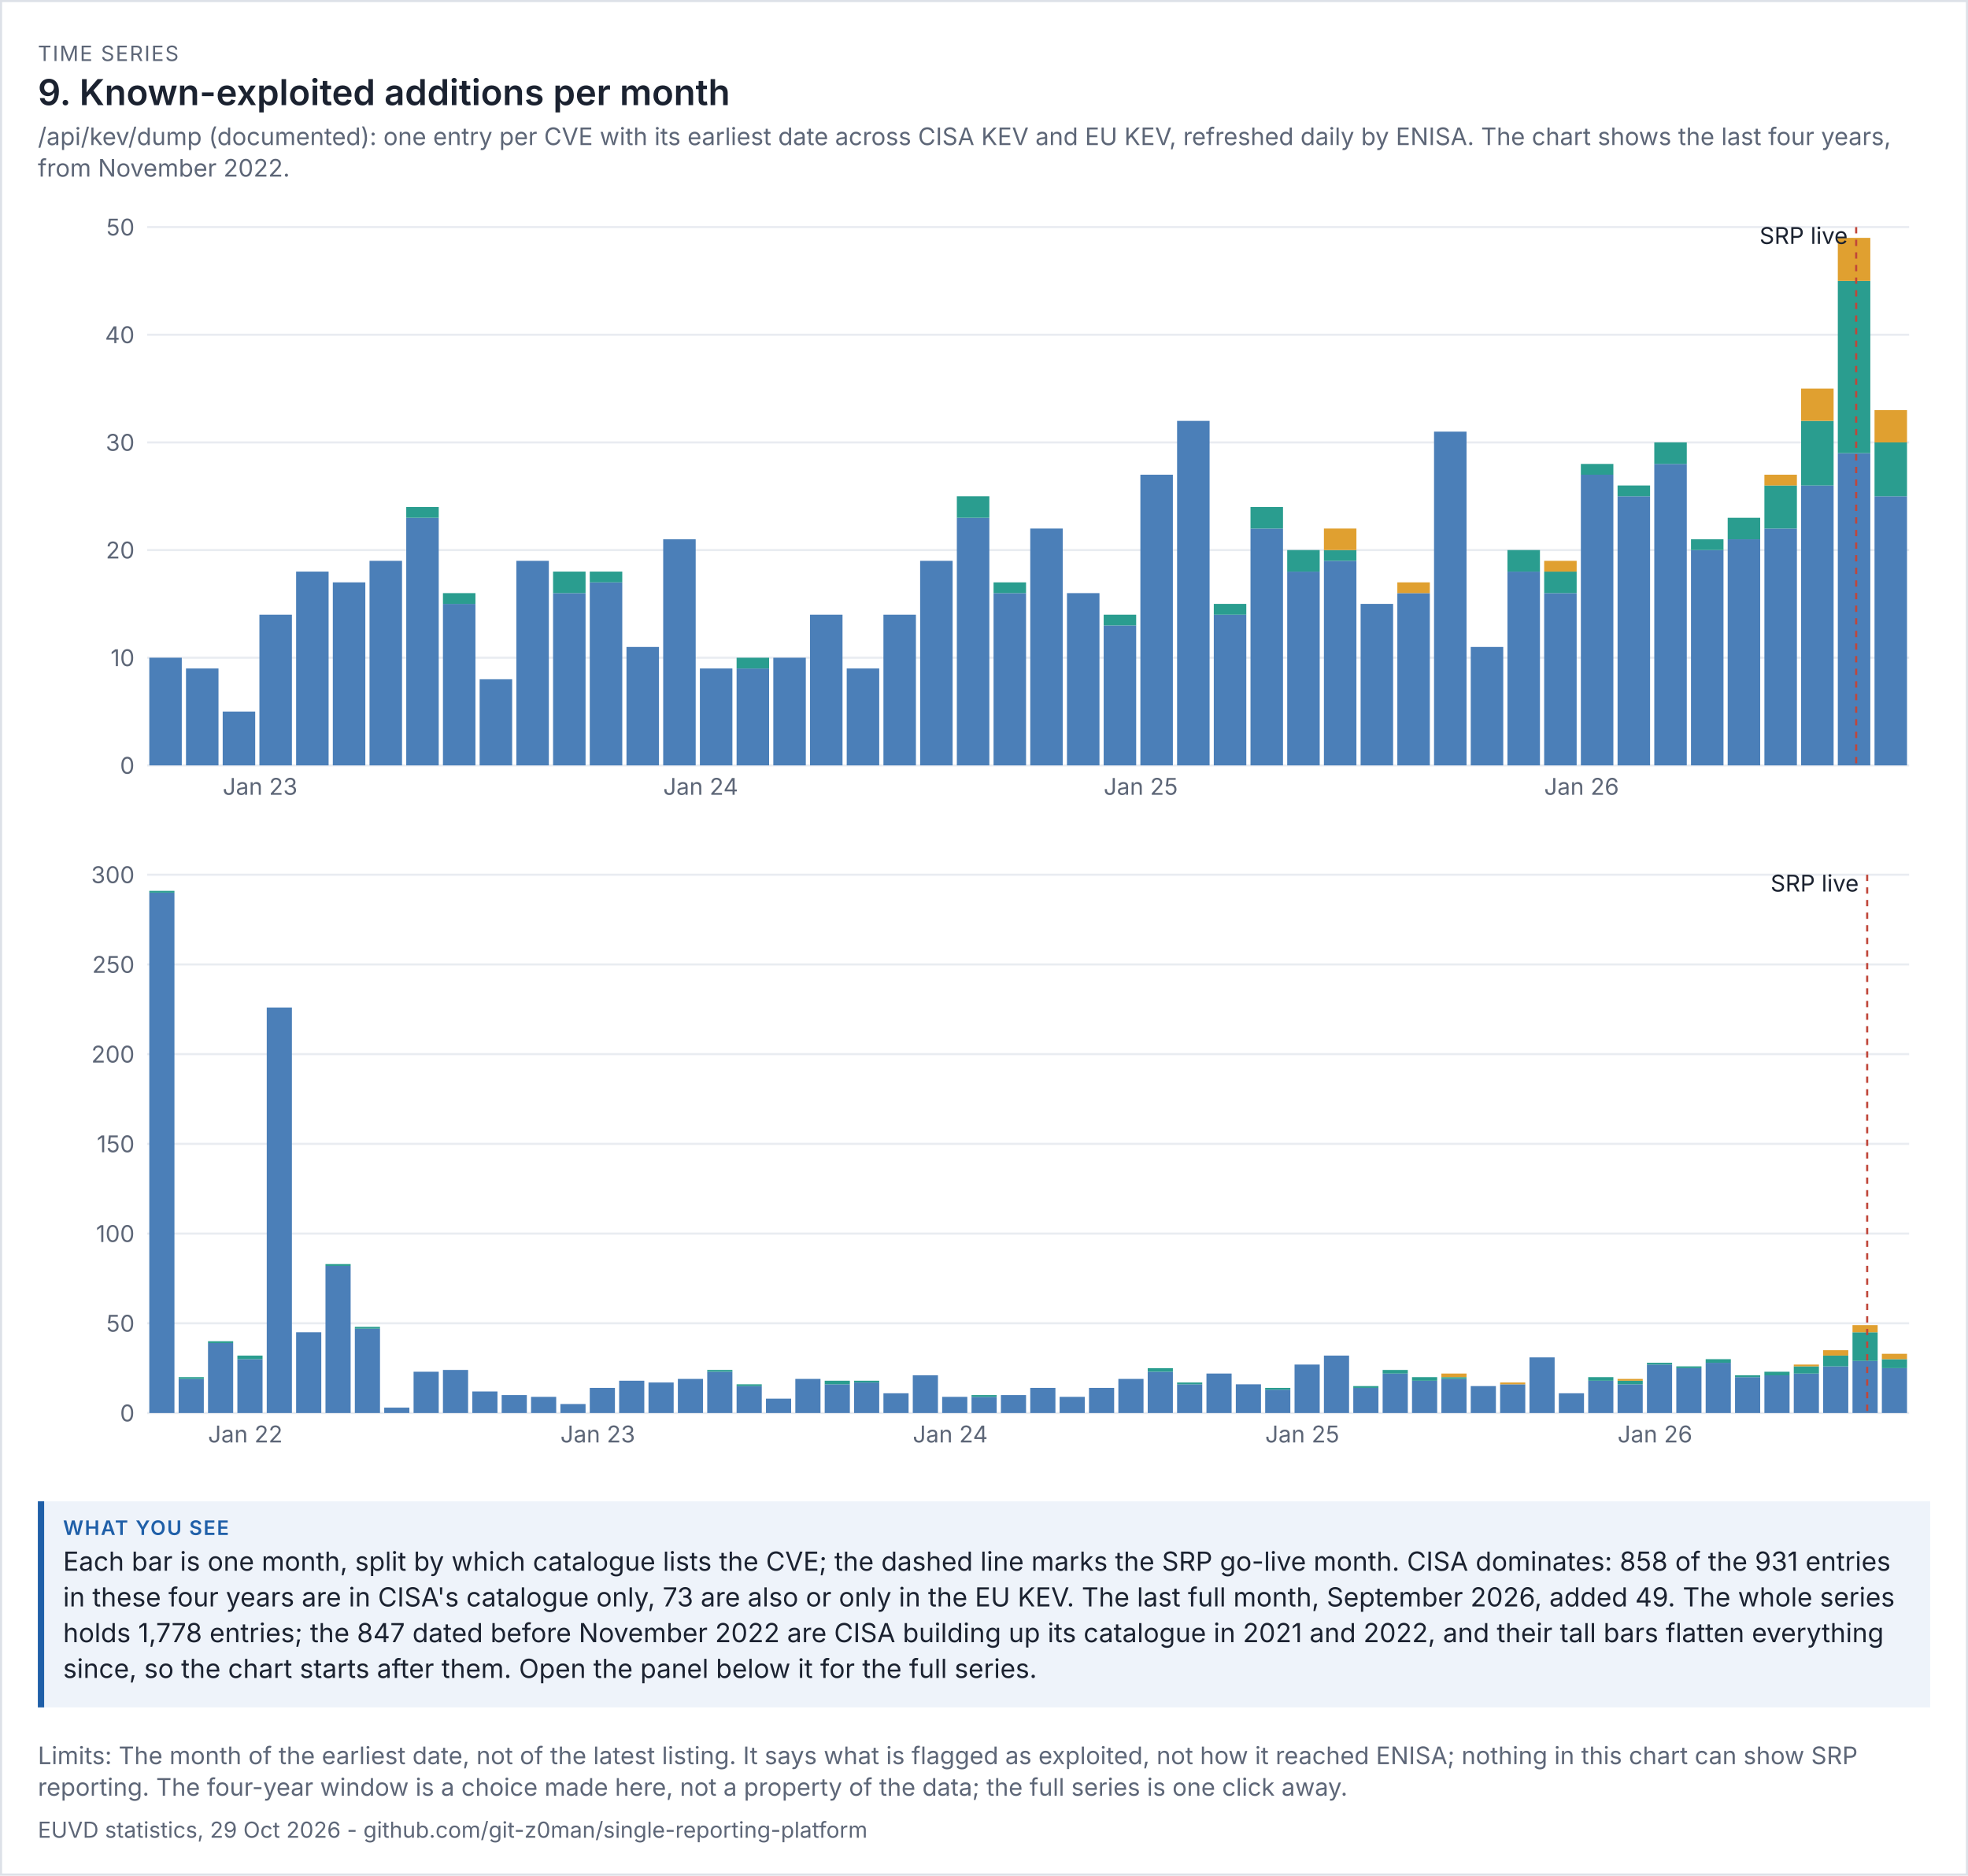
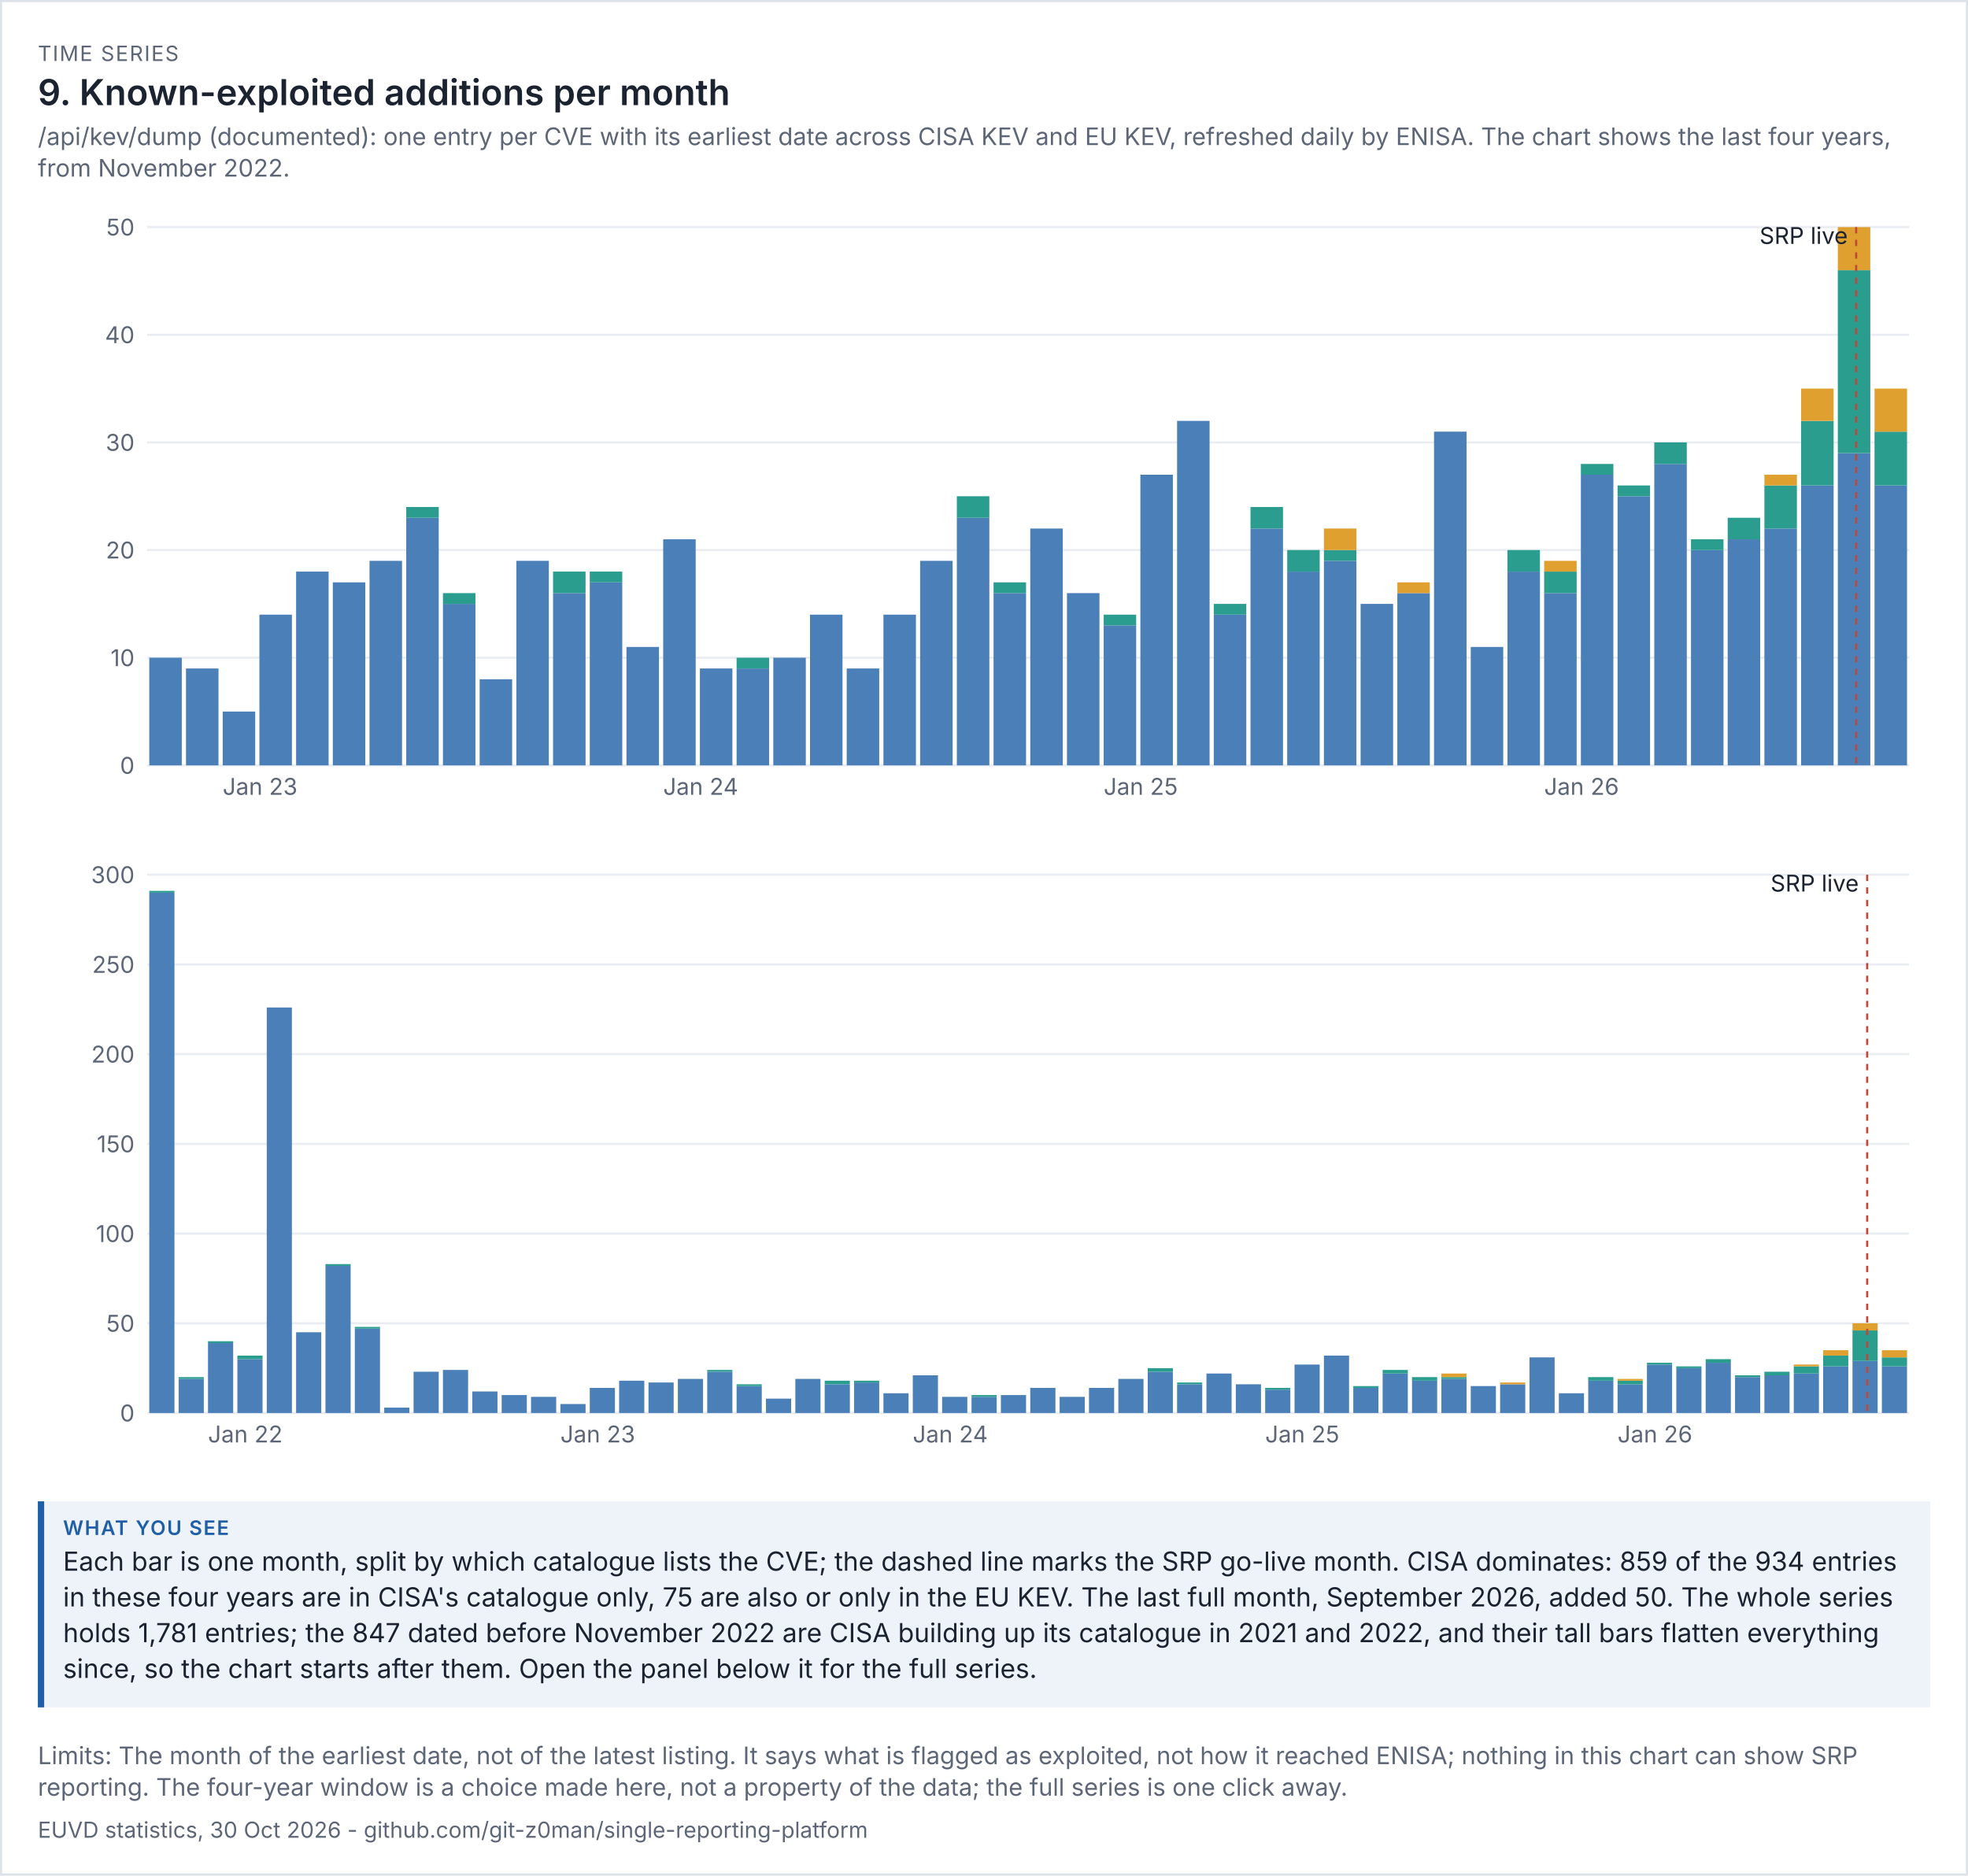
<svg xmlns="http://www.w3.org/2000/svg" viewBox="0 0 936 892" width="936" height="892" font-family="system-ui,-apple-system,'Segoe UI',sans-serif">
  <rect width="100%" height="100%" fill="#ffffff" />
  <rect x="0.5" y="0.5" width="935" height="891" fill="none" stroke="#dde1e8" />
  <text x="18" y="29" font-size="10" letter-spacing="0.6" fill="#5d6677">TIME SERIES</text>
  <text x="18" y="50" font-size="17" fill="#1b2230" font-weight="600">9. Known-exploited additions per month</text>
  <text x="18" y="69" font-size="11.5" fill="#5d6677">/api/kev/dump (documented): one entry per CVE with its earliest date across CISA KEV and EU KEV, refreshed daily by ENISA. The chart shows the last four years,</text>
  <text x="18" y="84" font-size="11.5" fill="#5d6677">from November 2022.</text>
  <g transform="translate(18,94) scale(1)" font-size="11">
    <svg viewBox="0 0 900 300" role="img" width="900" height="300">
      <g>
        <line x1="52" x2="890" y1="270" y2="270" stroke="rgb(233, 236, 241)" />
        <text x="46" y="274" text-anchor="end" fill="rgb(93, 102, 119)">0</text>
        <line x1="52" x2="890" y1="218.8" y2="218.8" stroke="rgb(233, 236, 241)" />
        <text x="46" y="222.8" text-anchor="end" fill="rgb(93, 102, 119)">10</text>
        <line x1="52" x2="890" y1="167.6" y2="167.6" stroke="rgb(233, 236, 241)" />
        <text x="46" y="171.6" text-anchor="end" fill="rgb(93, 102, 119)">20</text>
        <line x1="52" x2="890" y1="116.4" y2="116.4" stroke="rgb(233, 236, 241)" />
        <text x="46" y="120.4" text-anchor="end" fill="rgb(93, 102, 119)">30</text>
        <line x1="52" x2="890" y1="65.2" y2="65.2" stroke="rgb(233, 236, 241)" />
        <text x="46" y="69.2" text-anchor="end" fill="rgb(93, 102, 119)">40</text>
        <line x1="52" x2="890" y1="14" y2="14" stroke="rgb(233, 236, 241)" />
        <text x="46" y="18" text-anchor="end" fill="rgb(93, 102, 119)">50</text>
        <rect x="53" y="218.8" width="15.458" height="51.2" fill="rgb(75, 127, 184)" />
        <rect x="70.458" y="223.92" width="15.458" height="46.08" fill="rgb(75, 127, 184)" />
        <rect x="87.917" y="244.4" width="15.458" height="25.6" fill="rgb(75, 127, 184)" />
        <text x="87.917" y="284" fill="rgb(93, 102, 119)">Jan 23</text>
        <rect x="105.375" y="198.32" width="15.458" height="71.68" fill="rgb(75, 127, 184)" />
        <rect x="122.833" y="177.84" width="15.458" height="92.16" fill="rgb(75, 127, 184)" />
        <rect x="140.292" y="182.96" width="15.458" height="87.04" fill="rgb(75, 127, 184)" />
        <rect x="157.75" y="172.72" width="15.458" height="97.28" fill="rgb(75, 127, 184)" />
        <rect x="175.208" y="152.24" width="15.458" height="117.76" fill="rgb(75, 127, 184)" />
        <rect x="175.208" y="147.12" width="15.458" height="5.12" fill="rgb(42, 157, 143)" />
        <rect x="192.667" y="193.2" width="15.458" height="76.8" fill="rgb(75, 127, 184)" />
        <rect x="192.667" y="188.08" width="15.458" height="5.12" fill="rgb(42, 157, 143)" />
        <rect x="210.125" y="229.04" width="15.458" height="40.96" fill="rgb(75, 127, 184)" />
        <rect x="227.583" y="172.72" width="15.458" height="97.28" fill="rgb(75, 127, 184)" />
        <rect x="245.042" y="188.08" width="15.458" height="81.92" fill="rgb(75, 127, 184)" />
        <rect x="245.042" y="177.84" width="15.458" height="10.24" fill="rgb(42, 157, 143)" />
        <rect x="262.5" y="182.96" width="15.458" height="87.04" fill="rgb(75, 127, 184)" />
        <rect x="262.5" y="177.84" width="15.458" height="5.12" fill="rgb(42, 157, 143)" />
        <rect x="279.958" y="213.68" width="15.458" height="56.32" fill="rgb(75, 127, 184)" />
        <rect x="297.417" y="162.48" width="15.458" height="107.52" fill="rgb(75, 127, 184)" />
        <text x="297.417" y="284" fill="rgb(93, 102, 119)">Jan 24</text>
        <rect x="314.875" y="223.92" width="15.458" height="46.08" fill="rgb(75, 127, 184)" />
        <rect x="332.333" y="223.92" width="15.458" height="46.08" fill="rgb(75, 127, 184)" />
        <rect x="332.333" y="218.8" width="15.458" height="5.12" fill="rgb(42, 157, 143)" />
        <rect x="349.792" y="218.8" width="15.458" height="51.2" fill="rgb(75, 127, 184)" />
        <rect x="367.25" y="198.32" width="15.458" height="71.68" fill="rgb(75, 127, 184)" />
        <rect x="384.708" y="223.92" width="15.458" height="46.08" fill="rgb(75, 127, 184)" />
        <rect x="402.167" y="198.32" width="15.458" height="71.68" fill="rgb(75, 127, 184)" />
        <rect x="419.625" y="172.72" width="15.458" height="97.28" fill="rgb(75, 127, 184)" />
        <rect x="437.083" y="152.24" width="15.458" height="117.76" fill="rgb(75, 127, 184)" />
        <rect x="437.083" y="142" width="15.458" height="10.24" fill="rgb(42, 157, 143)" />
        <rect x="454.542" y="188.08" width="15.458" height="81.92" fill="rgb(75, 127, 184)" />
        <rect x="454.542" y="182.96" width="15.458" height="5.12" fill="rgb(42, 157, 143)" />
        <rect x="472" y="157.36" width="15.458" height="112.64" fill="rgb(75, 127, 184)" />
        <rect x="489.458" y="188.08" width="15.458" height="81.92" fill="rgb(75, 127, 184)" />
        <rect x="506.917" y="203.44" width="15.458" height="66.56" fill="rgb(75, 127, 184)" />
        <rect x="506.917" y="198.32" width="15.458" height="5.12" fill="rgb(42, 157, 143)" />
        <text x="506.917" y="284" fill="rgb(93, 102, 119)">Jan 25</text>
        <rect x="524.375" y="131.76" width="15.458" height="138.24" fill="rgb(75, 127, 184)" />
        <rect x="541.833" y="106.16" width="15.458" height="163.84" fill="rgb(75, 127, 184)" />
        <rect x="559.292" y="198.32" width="15.458" height="71.68" fill="rgb(75, 127, 184)" />
        <rect x="559.292" y="193.2" width="15.458" height="5.12" fill="rgb(42, 157, 143)" />
        <rect x="576.75" y="157.36" width="15.458" height="112.64" fill="rgb(75, 127, 184)" />
        <rect x="576.75" y="147.12" width="15.458" height="10.24" fill="rgb(42, 157, 143)" />
        <rect x="594.208" y="177.84" width="15.458" height="92.16" fill="rgb(75, 127, 184)" />
        <rect x="594.208" y="167.6" width="15.458" height="10.24" fill="rgb(42, 157, 143)" />
        <rect x="611.667" y="172.72" width="15.458" height="97.28" fill="rgb(75, 127, 184)" />
        <rect x="611.667" y="167.6" width="15.458" height="5.12" fill="rgb(42, 157, 143)" />
        <rect x="611.667" y="157.36" width="15.458" height="10.24" fill="rgb(224, 160, 48)" />
        <rect x="629.125" y="193.2" width="15.458" height="76.8" fill="rgb(75, 127, 184)" />
        <rect x="646.583" y="188.08" width="15.458" height="81.92" fill="rgb(75, 127, 184)" />
        <rect x="646.583" y="182.96" width="15.458" height="5.12" fill="rgb(224, 160, 48)" />
        <rect x="664.042" y="111.28" width="15.458" height="158.72" fill="rgb(75, 127, 184)" />
        <rect x="681.5" y="213.68" width="15.458" height="56.32" fill="rgb(75, 127, 184)" />
        <rect x="698.958" y="177.84" width="15.458" height="92.16" fill="rgb(75, 127, 184)" />
        <rect x="698.958" y="167.6" width="15.458" height="10.24" fill="rgb(42, 157, 143)" />
        <rect x="716.417" y="188.08" width="15.458" height="81.92" fill="rgb(75, 127, 184)" />
        <rect x="716.417" y="177.84" width="15.458" height="10.24" fill="rgb(42, 157, 143)" />
        <rect x="716.417" y="172.72" width="15.458" height="5.12" fill="rgb(224, 160, 48)" />
        <text x="716.417" y="284" fill="rgb(93, 102, 119)">Jan 26</text>
        <rect x="733.875" y="131.76" width="15.458" height="138.24" fill="rgb(75, 127, 184)" />
        <rect x="733.875" y="126.64" width="15.458" height="5.12" fill="rgb(42, 157, 143)" />
        <rect x="751.333" y="142" width="15.458" height="128" fill="rgb(75, 127, 184)" />
        <rect x="751.333" y="136.88" width="15.458" height="5.12" fill="rgb(42, 157, 143)" />
        <rect x="768.792" y="126.64" width="15.458" height="143.36" fill="rgb(75, 127, 184)" />
        <rect x="768.792" y="116.4" width="15.458" height="10.24" fill="rgb(42, 157, 143)" />
        <rect x="786.25" y="167.6" width="15.458" height="102.4" fill="rgb(75, 127, 184)" />
        <rect x="786.25" y="162.48" width="15.458" height="5.12" fill="rgb(42, 157, 143)" />
        <rect x="803.708" y="162.48" width="15.458" height="107.52" fill="rgb(75, 127, 184)" />
        <rect x="803.708" y="152.24" width="15.458" height="10.24" fill="rgb(42, 157, 143)" />
        <rect x="821.167" y="157.36" width="15.458" height="112.64" fill="rgb(75, 127, 184)" />
        <rect x="821.167" y="136.88" width="15.458" height="20.48" fill="rgb(42, 157, 143)" />
        <rect x="821.167" y="131.76" width="15.458" height="5.12" fill="rgb(224, 160, 48)" />
        <rect x="838.625" y="136.88" width="15.458" height="133.12" fill="rgb(75, 127, 184)" />
        <rect x="838.625" y="106.16" width="15.458" height="30.72" fill="rgb(42, 157, 143)" />
        <rect x="838.625" y="90.8" width="15.458" height="15.36" fill="rgb(224, 160, 48)" />
        <rect x="856.083" y="121.52" width="15.458" height="148.48" fill="rgb(75, 127, 184)" />
-         <rect x="856.083" y="39.6" width="15.458" height="81.92" fill="rgb(42, 157, 143)" />
-         <rect x="856.083" y="19.12" width="15.458" height="20.48" fill="rgb(224, 160, 48)" />
+         <rect x="856.083" y="34.48" width="15.458" height="87.04" fill="rgb(42, 157, 143)" />
+         <rect x="856.083" y="14" width="15.458" height="20.48" fill="rgb(224, 160, 48)" />
        <line x1="864.812" x2="864.812" y1="14" y2="270" stroke="rgb(192, 70, 58)" stroke-dasharray="3 3" />
        <text x="860.812" y="22" text-anchor="end" class="t" fill="rgb(27, 34, 48)">SRP live</text>
-         <rect x="873.542" y="142" width="15.458" height="128" fill="rgb(75, 127, 184)" />
-         <rect x="873.542" y="116.4" width="15.458" height="25.6" fill="rgb(42, 157, 143)" />
-         <rect x="873.542" y="101.04" width="15.458" height="15.36" fill="rgb(224, 160, 48)" />
+         <rect x="873.542" y="136.88" width="15.458" height="133.12" fill="rgb(75, 127, 184)" />
+         <rect x="873.542" y="111.28" width="15.458" height="25.6" fill="rgb(42, 157, 143)" />
+         <rect x="873.542" y="90.8" width="15.458" height="20.48" fill="rgb(224, 160, 48)" />
      </g>
    </svg>
  </g>
  <g transform="translate(18,402) scale(1)" font-size="11">
    <svg viewBox="0 0 900 300" role="img" width="900" height="300">
      <g>
        <line x1="52" x2="890" y1="270" y2="270" stroke="rgb(233, 236, 241)" />
        <text x="46" y="274" text-anchor="end" fill="rgb(93, 102, 119)">0</text>
        <line x1="52" x2="890" y1="227.333" y2="227.333" stroke="rgb(233, 236, 241)" />
        <text x="46" y="231.333" text-anchor="end" fill="rgb(93, 102, 119)">50</text>
        <line x1="52" x2="890" y1="184.667" y2="184.667" stroke="rgb(233, 236, 241)" />
        <text x="46" y="188.667" text-anchor="end" fill="rgb(93, 102, 119)">100</text>
        <line x1="52" x2="890" y1="142" y2="142" stroke="rgb(233, 236, 241)" />
        <text x="46" y="146" text-anchor="end" fill="rgb(93, 102, 119)">150</text>
        <line x1="52" x2="890" y1="99.333" y2="99.333" stroke="rgb(233, 236, 241)" />
        <text x="46" y="103.333" text-anchor="end" fill="rgb(93, 102, 119)">200</text>
        <line x1="52" x2="890" y1="56.667" y2="56.667" stroke="rgb(233, 236, 241)" />
        <text x="46" y="60.667" text-anchor="end" fill="rgb(93, 102, 119)">250</text>
        <line x1="52" x2="890" y1="14" y2="14" stroke="rgb(233, 236, 241)" />
        <text x="46" y="18" text-anchor="end" fill="rgb(93, 102, 119)">300</text>
        <rect x="53" y="22.533" width="11.967" height="247.467" fill="rgb(75, 127, 184)" />
        <rect x="53" y="21.68" width="11.967" height="0.853" fill="rgb(42, 157, 143)" />
        <rect x="66.967" y="253.787" width="11.967" height="16.213" fill="rgb(75, 127, 184)" />
        <rect x="66.967" y="252.933" width="11.967" height="0.853" fill="rgb(42, 157, 143)" />
        <rect x="80.933" y="236.72" width="11.967" height="33.28" fill="rgb(75, 127, 184)" />
        <rect x="80.933" y="235.867" width="11.967" height="0.853" fill="rgb(42, 157, 143)" />
        <text x="80.933" y="284" fill="rgb(93, 102, 119)">Jan 22</text>
        <rect x="94.9" y="244.4" width="11.967" height="25.6" fill="rgb(75, 127, 184)" />
        <rect x="94.9" y="242.693" width="11.967" height="1.707" fill="rgb(42, 157, 143)" />
        <rect x="108.867" y="77.147" width="11.967" height="192.853" fill="rgb(75, 127, 184)" />
        <rect x="122.833" y="231.6" width="11.967" height="38.4" fill="rgb(75, 127, 184)" />
        <rect x="136.8" y="200.027" width="11.967" height="69.973" fill="rgb(75, 127, 184)" />
        <rect x="136.8" y="199.173" width="11.967" height="0.853" fill="rgb(42, 157, 143)" />
        <rect x="150.767" y="229.893" width="11.967" height="40.107" fill="rgb(75, 127, 184)" />
        <rect x="150.767" y="229.04" width="11.967" height="0.853" fill="rgb(42, 157, 143)" />
        <rect x="164.733" y="267.44" width="11.967" height="2.56" fill="rgb(75, 127, 184)" />
        <rect x="178.7" y="250.373" width="11.967" height="19.627" fill="rgb(75, 127, 184)" />
        <rect x="192.667" y="249.52" width="11.967" height="20.48" fill="rgb(75, 127, 184)" />
        <rect x="206.633" y="259.76" width="11.967" height="10.24" fill="rgb(75, 127, 184)" />
        <rect x="220.6" y="261.467" width="11.967" height="8.533" fill="rgb(75, 127, 184)" />
        <rect x="234.567" y="262.32" width="11.967" height="7.68" fill="rgb(75, 127, 184)" />
        <rect x="248.533" y="265.733" width="11.967" height="4.267" fill="rgb(75, 127, 184)" />
        <text x="248.533" y="284" fill="rgb(93, 102, 119)">Jan 23</text>
        <rect x="262.5" y="258.053" width="11.967" height="11.947" fill="rgb(75, 127, 184)" />
        <rect x="276.467" y="254.64" width="11.967" height="15.36" fill="rgb(75, 127, 184)" />
        <rect x="290.433" y="255.493" width="11.967" height="14.507" fill="rgb(75, 127, 184)" />
        <rect x="304.4" y="253.787" width="11.967" height="16.213" fill="rgb(75, 127, 184)" />
        <rect x="318.367" y="250.373" width="11.967" height="19.627" fill="rgb(75, 127, 184)" />
        <rect x="318.367" y="249.52" width="11.967" height="0.853" fill="rgb(42, 157, 143)" />
        <rect x="332.333" y="257.2" width="11.967" height="12.8" fill="rgb(75, 127, 184)" />
        <rect x="332.333" y="256.347" width="11.967" height="0.853" fill="rgb(42, 157, 143)" />
        <rect x="346.3" y="263.173" width="11.967" height="6.827" fill="rgb(75, 127, 184)" />
        <rect x="360.267" y="253.787" width="11.967" height="16.213" fill="rgb(75, 127, 184)" />
        <rect x="374.233" y="256.347" width="11.967" height="13.653" fill="rgb(75, 127, 184)" />
        <rect x="374.233" y="254.64" width="11.967" height="1.707" fill="rgb(42, 157, 143)" />
        <rect x="388.2" y="255.493" width="11.967" height="14.507" fill="rgb(75, 127, 184)" />
        <rect x="388.2" y="254.64" width="11.967" height="0.853" fill="rgb(42, 157, 143)" />
        <rect x="402.167" y="260.613" width="11.967" height="9.387" fill="rgb(75, 127, 184)" />
        <rect x="416.133" y="252.08" width="11.967" height="17.92" fill="rgb(75, 127, 184)" />
        <text x="416.133" y="284" fill="rgb(93, 102, 119)">Jan 24</text>
        <rect x="430.1" y="262.32" width="11.967" height="7.68" fill="rgb(75, 127, 184)" />
        <rect x="444.067" y="262.32" width="11.967" height="7.68" fill="rgb(75, 127, 184)" />
        <rect x="444.067" y="261.467" width="11.967" height="0.853" fill="rgb(42, 157, 143)" />
        <rect x="458.033" y="261.467" width="11.967" height="8.533" fill="rgb(75, 127, 184)" />
        <rect x="472" y="258.053" width="11.967" height="11.947" fill="rgb(75, 127, 184)" />
        <rect x="485.967" y="262.32" width="11.967" height="7.68" fill="rgb(75, 127, 184)" />
        <rect x="499.933" y="258.053" width="11.967" height="11.947" fill="rgb(75, 127, 184)" />
        <rect x="513.9" y="253.787" width="11.967" height="16.213" fill="rgb(75, 127, 184)" />
        <rect x="527.867" y="250.373" width="11.967" height="19.627" fill="rgb(75, 127, 184)" />
        <rect x="527.867" y="248.667" width="11.967" height="1.707" fill="rgb(42, 157, 143)" />
        <rect x="541.833" y="256.347" width="11.967" height="13.653" fill="rgb(75, 127, 184)" />
        <rect x="541.833" y="255.493" width="11.967" height="0.853" fill="rgb(42, 157, 143)" />
        <rect x="555.8" y="251.227" width="11.967" height="18.773" fill="rgb(75, 127, 184)" />
        <rect x="569.767" y="256.347" width="11.967" height="13.653" fill="rgb(75, 127, 184)" />
        <rect x="583.733" y="258.907" width="11.967" height="11.093" fill="rgb(75, 127, 184)" />
        <rect x="583.733" y="258.053" width="11.967" height="0.853" fill="rgb(42, 157, 143)" />
        <text x="583.733" y="284" fill="rgb(93, 102, 119)">Jan 25</text>
        <rect x="597.7" y="246.96" width="11.967" height="23.04" fill="rgb(75, 127, 184)" />
        <rect x="611.667" y="242.693" width="11.967" height="27.307" fill="rgb(75, 127, 184)" />
        <rect x="625.633" y="258.053" width="11.967" height="11.947" fill="rgb(75, 127, 184)" />
        <rect x="625.633" y="257.2" width="11.967" height="0.853" fill="rgb(42, 157, 143)" />
        <rect x="639.6" y="251.227" width="11.967" height="18.773" fill="rgb(75, 127, 184)" />
        <rect x="639.6" y="249.52" width="11.967" height="1.707" fill="rgb(42, 157, 143)" />
        <rect x="653.567" y="254.64" width="11.967" height="15.36" fill="rgb(75, 127, 184)" />
        <rect x="653.567" y="252.933" width="11.967" height="1.707" fill="rgb(42, 157, 143)" />
        <rect x="667.533" y="253.787" width="11.967" height="16.213" fill="rgb(75, 127, 184)" />
        <rect x="667.533" y="252.933" width="11.967" height="0.853" fill="rgb(42, 157, 143)" />
        <rect x="667.533" y="251.227" width="11.967" height="1.707" fill="rgb(224, 160, 48)" />
        <rect x="681.5" y="257.2" width="11.967" height="12.8" fill="rgb(75, 127, 184)" />
        <rect x="695.467" y="256.347" width="11.967" height="13.653" fill="rgb(75, 127, 184)" />
        <rect x="695.467" y="255.493" width="11.967" height="0.853" fill="rgb(224, 160, 48)" />
        <rect x="709.433" y="243.547" width="11.967" height="26.453" fill="rgb(75, 127, 184)" />
        <rect x="723.4" y="260.613" width="11.967" height="9.387" fill="rgb(75, 127, 184)" />
        <rect x="737.367" y="254.64" width="11.967" height="15.36" fill="rgb(75, 127, 184)" />
        <rect x="737.367" y="252.933" width="11.967" height="1.707" fill="rgb(42, 157, 143)" />
        <rect x="751.333" y="256.347" width="11.967" height="13.653" fill="rgb(75, 127, 184)" />
        <rect x="751.333" y="254.64" width="11.967" height="1.707" fill="rgb(42, 157, 143)" />
        <rect x="751.333" y="253.787" width="11.967" height="0.853" fill="rgb(224, 160, 48)" />
        <text x="751.333" y="284" fill="rgb(93, 102, 119)">Jan 26</text>
        <rect x="765.3" y="246.96" width="11.967" height="23.04" fill="rgb(75, 127, 184)" />
        <rect x="765.3" y="246.107" width="11.967" height="0.853" fill="rgb(42, 157, 143)" />
        <rect x="779.267" y="248.667" width="11.967" height="21.333" fill="rgb(75, 127, 184)" />
        <rect x="779.267" y="247.813" width="11.967" height="0.853" fill="rgb(42, 157, 143)" />
        <rect x="793.233" y="246.107" width="11.967" height="23.893" fill="rgb(75, 127, 184)" />
        <rect x="793.233" y="244.4" width="11.967" height="1.707" fill="rgb(42, 157, 143)" />
        <rect x="807.2" y="252.933" width="11.967" height="17.067" fill="rgb(75, 127, 184)" />
        <rect x="807.2" y="252.08" width="11.967" height="0.853" fill="rgb(42, 157, 143)" />
        <rect x="821.167" y="252.08" width="11.967" height="17.92" fill="rgb(75, 127, 184)" />
        <rect x="821.167" y="250.373" width="11.967" height="1.707" fill="rgb(42, 157, 143)" />
        <rect x="835.133" y="251.227" width="11.967" height="18.773" fill="rgb(75, 127, 184)" />
        <rect x="835.133" y="247.813" width="11.967" height="3.413" fill="rgb(42, 157, 143)" />
        <rect x="835.133" y="246.96" width="11.967" height="0.853" fill="rgb(224, 160, 48)" />
        <rect x="849.1" y="247.813" width="11.967" height="22.187" fill="rgb(75, 127, 184)" />
        <rect x="849.1" y="242.693" width="11.967" height="5.12" fill="rgb(42, 157, 143)" />
        <rect x="849.1" y="240.133" width="11.967" height="2.56" fill="rgb(224, 160, 48)" />
        <rect x="863.067" y="245.253" width="11.967" height="24.747" fill="rgb(75, 127, 184)" />
-         <rect x="863.067" y="231.6" width="11.967" height="13.653" fill="rgb(42, 157, 143)" />
-         <rect x="863.067" y="228.187" width="11.967" height="3.413" fill="rgb(224, 160, 48)" />
+         <rect x="863.067" y="230.747" width="11.967" height="14.507" fill="rgb(42, 157, 143)" />
+         <rect x="863.067" y="227.333" width="11.967" height="3.413" fill="rgb(224, 160, 48)" />
        <line x1="870.05" x2="870.05" y1="14" y2="270" stroke="rgb(192, 70, 58)" stroke-dasharray="3 3" />
        <text x="866.05" y="22" text-anchor="end" class="t" fill="rgb(27, 34, 48)">SRP live</text>
-         <rect x="877.033" y="248.667" width="11.967" height="21.333" fill="rgb(75, 127, 184)" />
-         <rect x="877.033" y="244.4" width="11.967" height="4.267" fill="rgb(42, 157, 143)" />
-         <rect x="877.033" y="241.84" width="11.967" height="2.56" fill="rgb(224, 160, 48)" />
+         <rect x="877.033" y="247.813" width="11.967" height="22.187" fill="rgb(75, 127, 184)" />
+         <rect x="877.033" y="243.547" width="11.967" height="4.267" fill="rgb(42, 157, 143)" />
+         <rect x="877.033" y="240.133" width="11.967" height="3.413" fill="rgb(224, 160, 48)" />
      </g>
    </svg>
  </g>
  <rect x="18" y="714" width="900" height="98" fill="#eef3fa" />
  <rect x="18" y="714" width="3" height="98" fill="#1f5fa8" />
  <text x="30" y="730" font-size="9.5" letter-spacing="0.6" font-weight="600" fill="#1f5fa8">WHAT YOU SEE</text>
-   <text x="30" y="747" font-size="12.5" fill="#1b2230">Each bar is one month, split by which catalogue lists the CVE; the dashed line marks the SRP go-live month. CISA dominates: 858 of the 931 entries</text>
-   <text x="30" y="764" font-size="12.5" fill="#1b2230">in these four years are in CISA's catalogue only, 73 are also or only in the EU KEV. The last full month, September 2026, added 49. The whole series</text>
-   <text x="30" y="781" font-size="12.5" fill="#1b2230">holds 1,778 entries; the 847 dated before November 2022 are CISA building up its catalogue in 2021 and 2022, and their tall bars flatten everything</text>
+   <text x="30" y="747" font-size="12.5" fill="#1b2230">Each bar is one month, split by which catalogue lists the CVE; the dashed line marks the SRP go-live month. CISA dominates: 859 of the 934 entries</text>
+   <text x="30" y="764" font-size="12.5" fill="#1b2230">in these four years are in CISA's catalogue only, 75 are also or only in the EU KEV. The last full month, September 2026, added 50. The whole series</text>
+   <text x="30" y="781" font-size="12.5" fill="#1b2230">holds 1,781 entries; the 847 dated before November 2022 are CISA building up its catalogue in 2021 and 2022, and their tall bars flatten everything</text>
  <text x="30" y="798" font-size="12.5" fill="#1b2230">since, so the chart starts after them. Open the panel below it for the full series.</text>
  <text x="18" y="839" font-size="11.5" fill="#5d6677">Limits: The month of the earliest date, not of the latest listing. It says what is flagged as exploited, not how it reached ENISA; nothing in this chart can show SRP</text>
  <text x="18" y="854" font-size="11.5" fill="#5d6677">reporting. The four-year window is a choice made here, not a property of the data; the full series is one click away.</text>
-   <text x="18" y="874" font-size="10.5" fill="#5d6677">EUVD statistics, 29 Oct 2026 - github.com/git-z0man/single-reporting-platform</text>
+   <text x="18" y="874" font-size="10.5" fill="#5d6677">EUVD statistics, 30 Oct 2026 - github.com/git-z0man/single-reporting-platform</text>
</svg>
